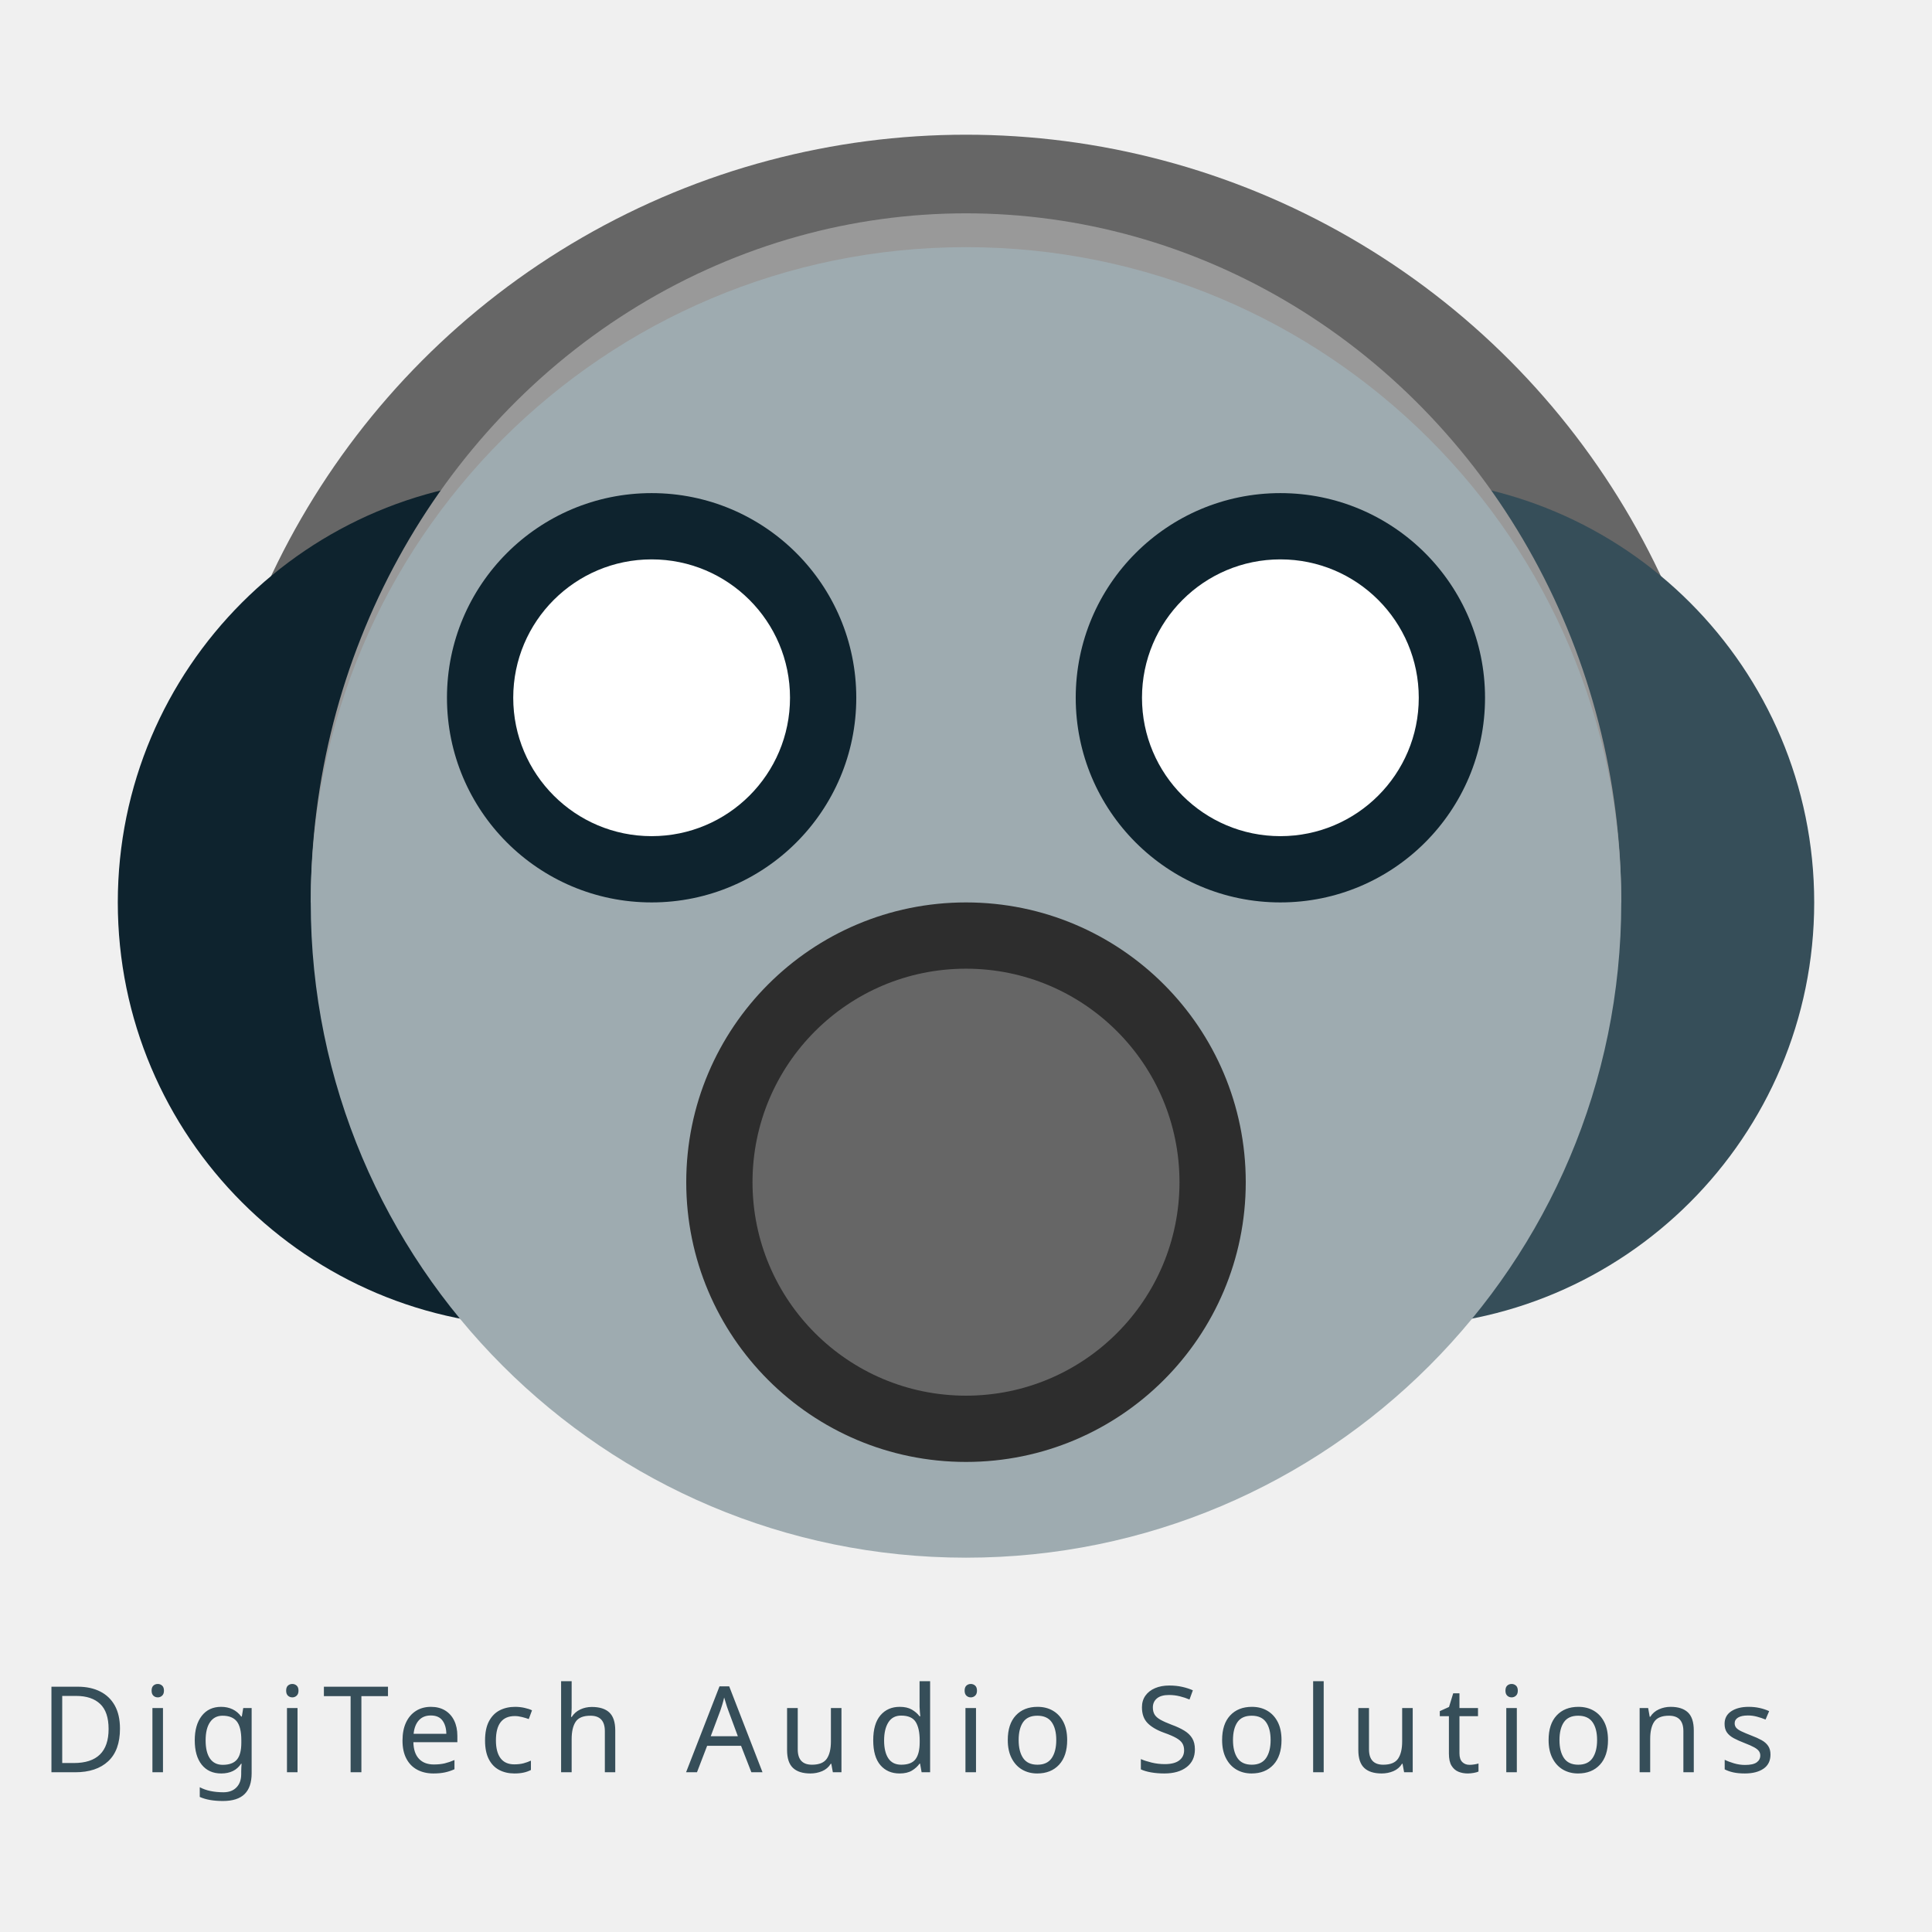
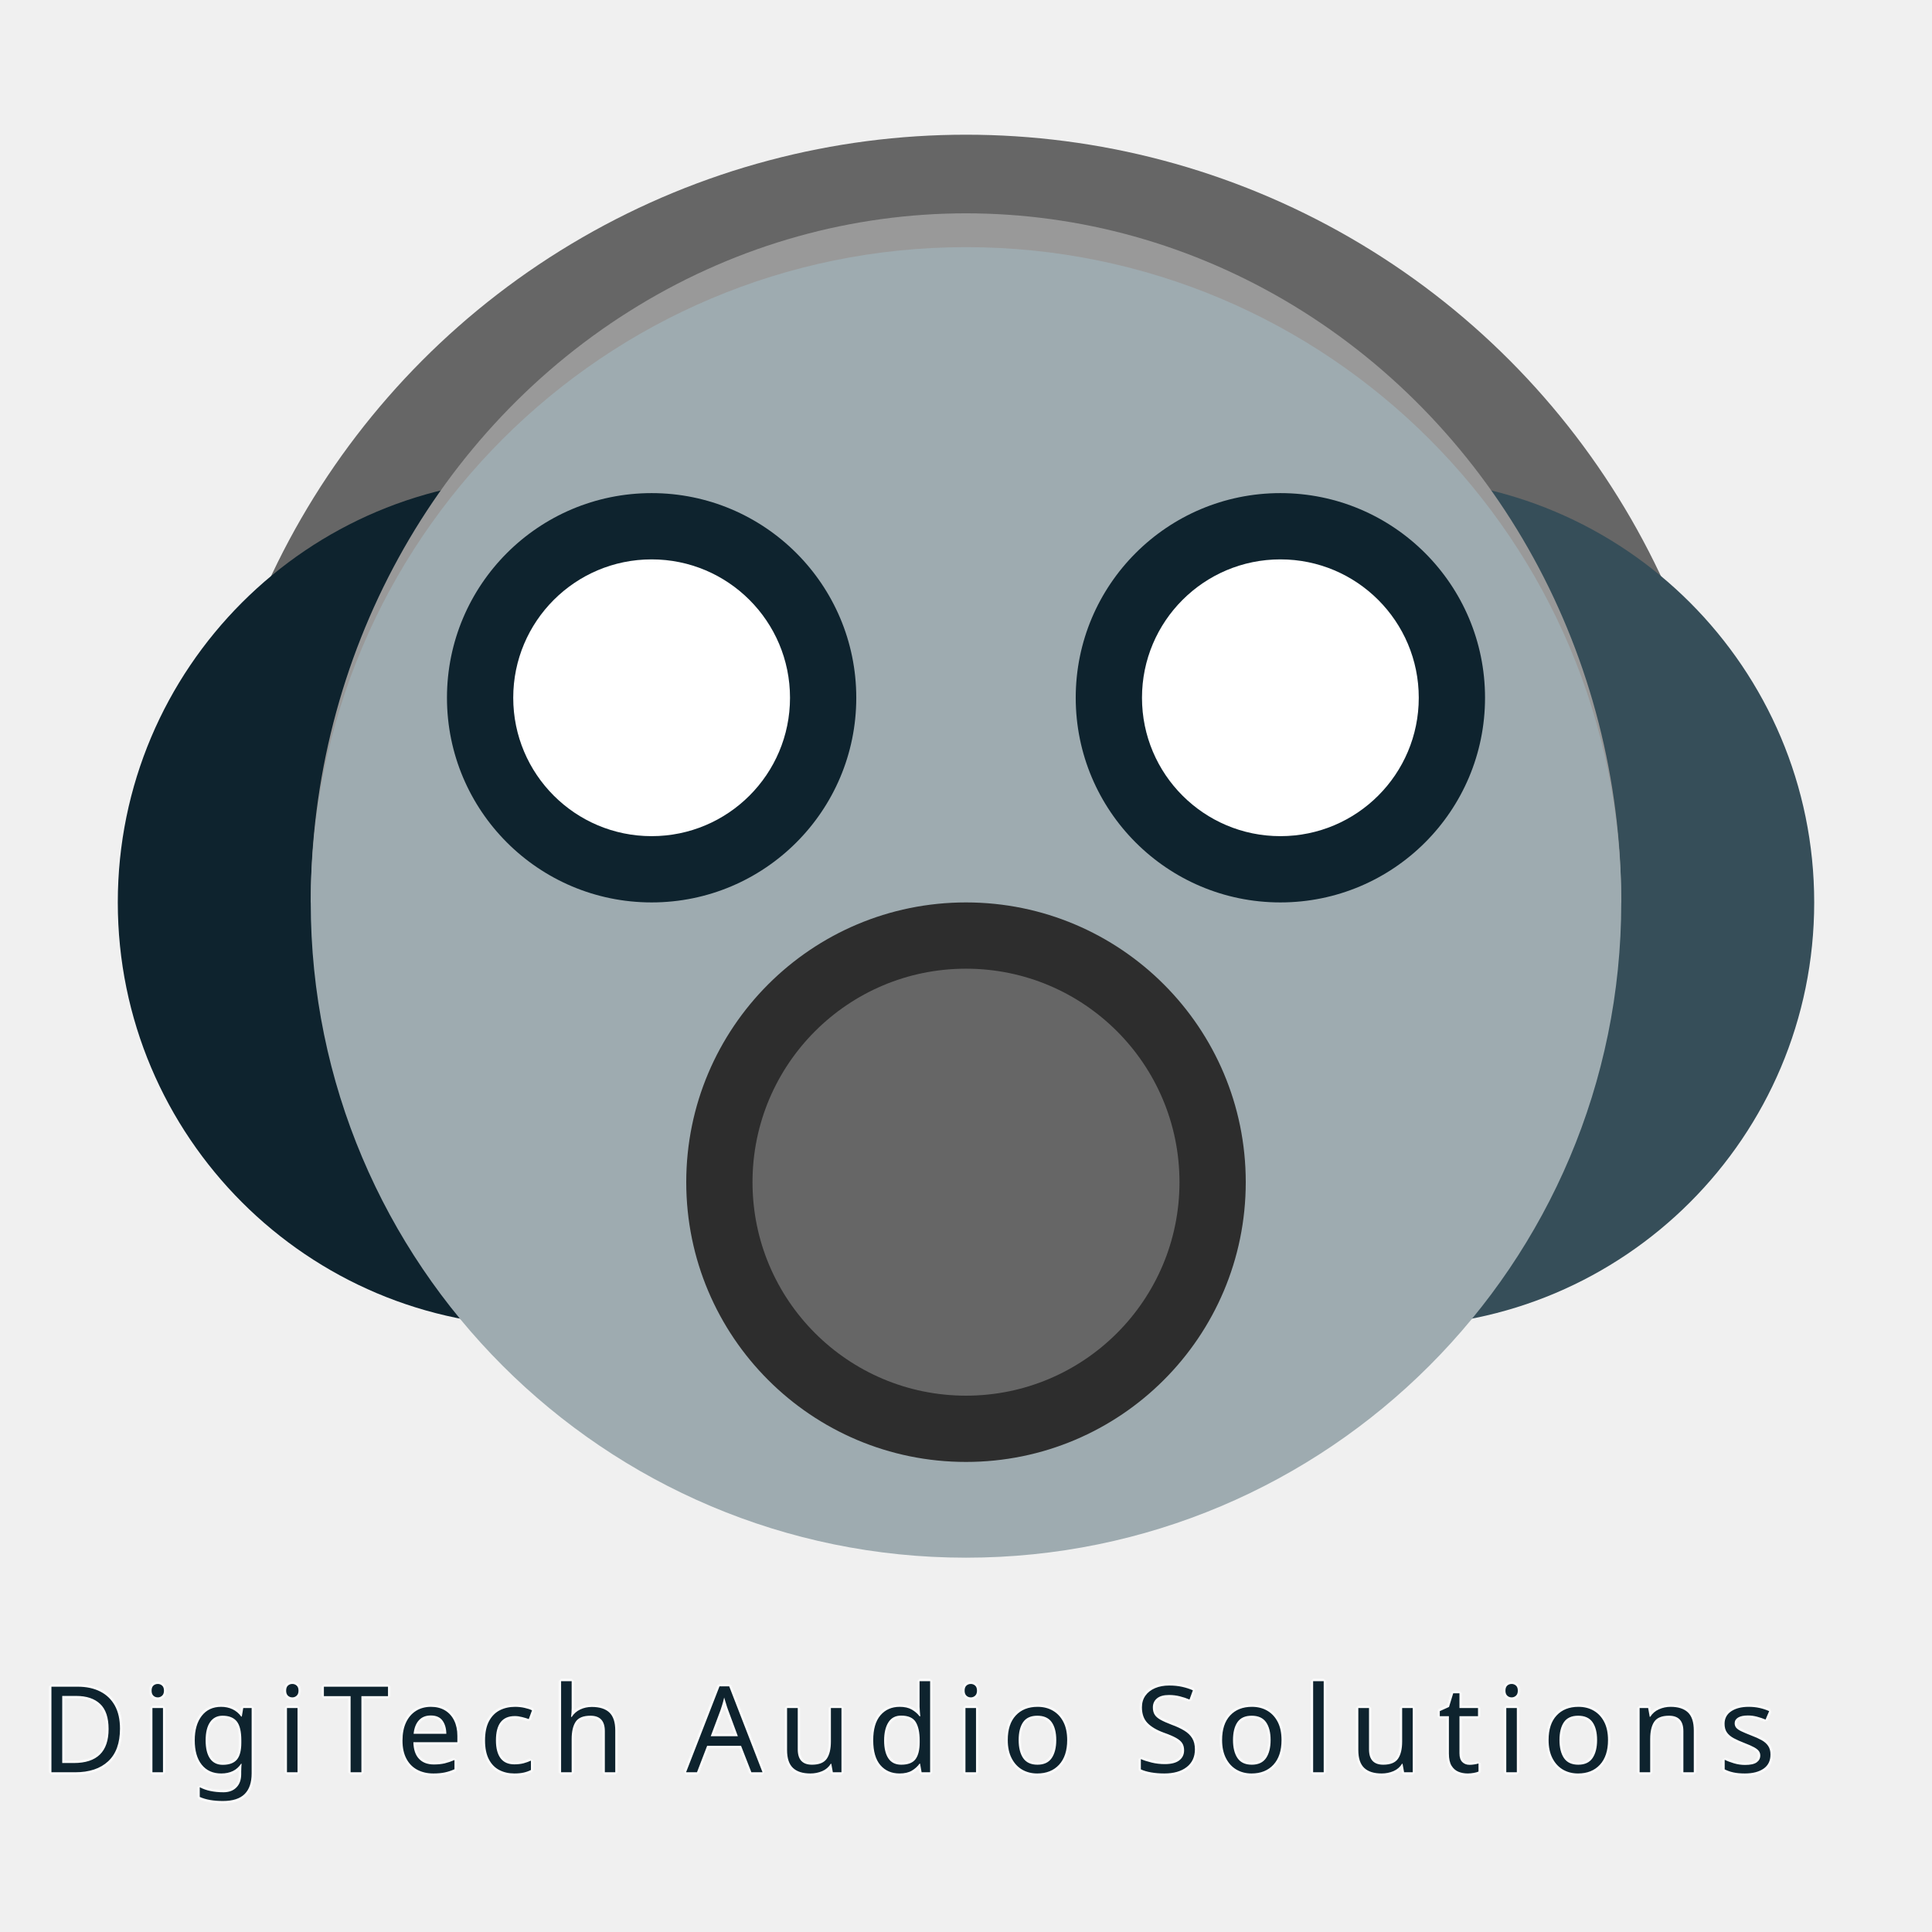
- <svg xmlns="http://www.w3.org/2000/svg" width="1024mm" height="1024mm" viewBox="0 0 1024 1024" version="1.1" id="svg8">
-   <defs id="defs2" />
+ <svg xmlns="http://www.w3.org/2000/svg" xmlns:ns1="http://www.openswatchbook.org/uri/2009/osb" xmlns:xlink="http://www.w3.org/1999/xlink" width="1024mm" height="1024mm" viewBox="0 0 1024 1024" version="1.1" id="svg8">
+   <defs id="defs2">
+     <linearGradient id="linearGradient6227" ns1:paint="solid">
+       <stop style="stop-color:#000000;stop-opacity:1;" offset="0" id="stop6225" />
+     </linearGradient>
+     <linearGradient xlink:href="#linearGradient6227" id="linearGradient6229" x1="12.755" y1="193.855" x2="1011.245" y2="193.855" gradientUnits="userSpaceOnUse" />
+   </defs>
  <g id="layer1" transform="translate(0,727)">
-     <text xml:space="preserve" style="font-style:normal;font-variant:normal;font-weight:normal;font-stretch:normal;font-size:50.8px;line-height:1.25;font-family:Comfortaa;-inkscape-font-specification:Comfortaa;letter-spacing:0px;word-spacing:0px;fill:#364e59;fill-opacity:1;stroke:none;stroke-width:0.265" x="510.227" y="212.333" id="text3736">
-       <tspan x="514.196" y="212.333" style="font-style:normal;font-variant:normal;font-weight:300;font-stretch:normal;font-size:63.5px;line-height:63.5px;font-family:Comfortaa;-inkscape-font-specification:'Comfortaa Light';text-align:center;letter-spacing:7.938px;text-anchor:middle;fill:#364e59;stroke-width:0.265" id="tspan3738">DigiTech Audio Solutions</tspan>
+     <text id="text6513" y="212.333" x="510.227" style="font-style:normal;font-variant:normal;font-weight:normal;font-stretch:normal;font-size:50.8px;line-height:1.25;font-family:Comfortaa;-inkscape-font-specification:Comfortaa;letter-spacing:0px;word-spacing:0px;fill:#0e232e;fill-opacity:1;stroke:#ffffff;stroke-width:2.646;stroke-linecap:round;stroke-linejoin:bevel;stroke-miterlimit:4;stroke-dasharray:none;stroke-opacity:0.693;paint-order:markers stroke fill" xml:space="preserve">
+       <tspan id="tspan6511" style="font-style:normal;font-variant:normal;font-weight:300;font-stretch:normal;font-size:63.5px;line-height:63.5px;font-family:Comfortaa;-inkscape-font-specification:'Comfortaa Light';text-align:center;letter-spacing:7.938px;text-anchor:middle;fill:#0e232e;fill-opacity:1;stroke:#ffffff;stroke-width:2.646;stroke-linecap:round;stroke-linejoin:bevel;stroke-miterlimit:4;stroke-dasharray:none;stroke-opacity:0.693;paint-order:markers stroke fill" y="212.333" x="514.196">DigiTech Audio Solutions</tspan>
    </text>
    <g id="g3804" transform="matrix(1.548697,0,0,1.548697,975.6136,-34.31382)">
      <g style="image-rendering:auto" id="g3771">
        <path id="circle3748" style="fill:#666666;stroke:none;stroke-width:0.479" d="M 562.099,138.429 A 262.741,262.741 0 0 1 430.728,365.969 262.741,262.741 0 0 1 167.986,365.969 262.741,262.741 0 0 1 36.616,138.429 l 262.741,1e-5 z" transform="scale(-1)" />
        <circle id="path3742" cx="-444.5" cy="-138.429" r="145.143" style="fill:#0e232e;stroke:none;stroke-width:0.265" />
        <circle style="fill:#364e59;stroke:none;stroke-width:0.265" r="145.143" cy="-138.429" cx="-154.214" id="circle3744" />
      </g>
      <path id="path3750" style="fill:#999999;stroke:none;stroke-width:0.419" d="m 523.612,138.429 a 224.255,235.831 0 0 1 -112.127,204.236 224.255,235.831 0 0 1 -224.255,-10e-6 224.255,235.831 0 0 1 -112.127,-204.236 l 224.255,1e-5 z" transform="scale(-1)" />
      <circle id="circle3746" cx="-299.357" cy="-138.429" r="224.255" style="fill:#9eabb0;stroke:none;stroke-width:0.409" />
      <g transform="translate(-107.5916,-70.04035)" id="g3764">
        <circle id="circle3752" cx="-299.357" cy="-138.429" r="70.04" style="fill:#0e232e;stroke:none;stroke-width:0.128" />
        <circle style="fill:#ffffff;stroke:none;stroke-width:0.086" r="47.362" cy="-138.429" cx="-299.357" id="circle3754" />
        <circle style="fill:#0e232e;stroke:none;stroke-width:0.128" r="70.04" cy="-138.429" cx="-84.174" id="circle3756" />
        <circle id="circle3758" cx="-84.174" cy="-138.429" r="47.362" style="fill:#ffffff;stroke:none;stroke-width:0.086" />
      </g>
      <g id="g3781">
        <circle id="circle3766" cx="-299.357" cy="-42.686" r="95.743" style="fill:#2d2d2d;stroke:none;stroke-width:0.175" />
        <circle style="fill:#666666;stroke:none;stroke-width:0.133" r="73.064" cy="-42.686" cx="-299.357" id="circle3775" />
      </g>
    </g>
    <g id="g3804-4" transform="translate(-649.9842,283.6195)">
      <g style="image-rendering:auto" id="g3771-2">
        <path id="circle3748-7" style="fill:#666666;stroke:none;stroke-width:0.479" d="M 562.099,138.429 A 262.741,262.741 0 0 1 430.728,365.969 262.741,262.741 0 0 1 167.986,365.969 262.741,262.741 0 0 1 36.616,138.429 l 262.741,1e-5 z" transform="scale(-1)" />
        <circle id="path3742-4" cx="-444.5" cy="-138.429" r="145.143" style="fill:#0e232e;stroke:none;stroke-width:0.265" />
        <circle style="fill:#364e59;stroke:none;stroke-width:0.265" r="145.143" cy="-138.429" cx="-154.214" id="circle3744-9" />
      </g>
      <path id="path3750-9" style="fill:#999999;stroke:none;stroke-width:0.419" d="m 523.612,138.429 a 224.255,235.831 0 0 1 -112.127,204.236 224.255,235.831 0 0 1 -224.255,-10e-6 224.255,235.831 0 0 1 -112.127,-204.236 l 224.255,1e-5 z" transform="scale(-1)" />
      <circle id="circle3746-4" cx="-299.357" cy="-138.429" r="224.255" style="fill:#9eabb0;stroke:none;stroke-width:0.409" />
      <g transform="translate(-107.5916,-70.04035)" id="g3764-5">
        <circle id="circle3752-3" cx="-299.357" cy="-138.429" r="70.04" style="fill:#0e232e;stroke:none;stroke-width:0.128" />
        <circle style="fill:#ffffff;stroke:none;stroke-width:0.086" r="47.362" cy="-138.429" cx="-299.357" id="circle3754-5" />
        <circle style="fill:#0e232e;stroke:none;stroke-width:0.128" r="70.04" cy="-138.429" cx="-84.174" id="circle3756-7" />
        <circle id="circle3758-0" cx="-84.174" cy="-138.429" r="47.362" style="fill:#ffffff;stroke:none;stroke-width:0.086" />
      </g>
      <g id="g3781-8">
        <circle id="circle3766-9" cx="-299.357" cy="-42.686" r="95.743" style="fill:#2d2d2d;stroke:none;stroke-width:0.175" />
        <circle style="fill:#666666;stroke:none;stroke-width:0.133" r="73.064" cy="-42.686" cx="-299.357" id="circle3775-9" />
      </g>
    </g>
    <text xml:space="preserve" style="font-style:normal;font-variant:normal;font-weight:normal;font-stretch:normal;font-size:50.8px;line-height:1.25;font-family:Comfortaa;-inkscape-font-specification:Comfortaa;letter-spacing:0px;word-spacing:0px;fill:#364e59;fill-opacity:1;stroke:none;stroke-width:0.265" x="-882.693" y="601.991" id="text3736-7">
      <tspan x="-878.725" y="601.991" style="font-style:normal;font-variant:normal;font-weight:300;font-stretch:normal;font-size:63.5px;line-height:63.5px;font-family:Comfortaa;-inkscape-font-specification:'Comfortaa Light';text-align:center;letter-spacing:7.938px;text-anchor:middle;fill:#364e59;stroke-width:0.265" id="tspan3738-5">DigiTech Audio Solutions</tspan>
    </text>
+     <g id="g3804-3" transform="matrix(0.9333334,0,0,0.9333332,-257.9279,-253.6255)" style="image-rendering:optimizeQuality">
+       <g style="image-rendering:auto" id="g3771-7">
+         <path id="circle3748-5" style="fill:#666666;stroke:none;stroke-width:0.558" d="M 562.099,138.429 A 262.741,356.317 0 0 1 430.728,447.008 262.741,356.317 0 0 1 167.986,447.008 262.741,356.317 0 0 1 36.616,138.429 l 262.741,2e-5 z" transform="scale(-1)" />
+         <circle id="path3742-6" cx="-444.5" cy="-138.429" r="145.143" style="fill:#0e232e;stroke:none;stroke-width:0.265" />
+         <circle style="fill:#364e59;stroke:none;stroke-width:0.265" r="145.143" cy="-138.429" cx="-154.214" id="circle3744-2" />
+       </g>
+       <path id="path3750-91" style="fill:#999999;stroke:none;stroke-width:0.476" d="M 523.612,138.429 A 224.255,304.168 0 0 1 411.484,401.846 224.255,304.168 0 0 1 187.23,401.846 224.255,304.168 0 0 1 75.103,138.429 l 224.255,2e-5 z" transform="scale(-1)" />
+       <circle id="circle3746-2" cx="-299.357" cy="-138.429" r="224.255" style="fill:#9eabb0;stroke:none;stroke-width:0.409" />
+       <g transform="translate(-107.5916,-70.04035)" id="g3764-7">
+         <circle id="circle3752-9" cx="-299.357" cy="-138.429" r="70.04" style="fill:#0e232e;stroke:none;stroke-width:0.128" />
+         <circle style="fill:#ffffff;stroke:none;stroke-width:0.086" r="47.362" cy="-138.429" cx="-299.357" id="circle3754-3" />
+         <circle style="fill:#0e232e;stroke:none;stroke-width:0.128" r="70.04" cy="-138.429" cx="-84.174" id="circle3756-6" />
+         <circle id="circle3758-06" cx="-84.174" cy="-138.429" r="47.362" style="fill:#ffffff;stroke:none;stroke-width:0.086" />
+       </g>
+       <g id="g3781-2">
+         <circle id="circle3766-1" cx="-299.357" cy="-42.686" r="95.743" style="fill:#2d2d2d;stroke:none;stroke-width:0.175" />
+         <circle style="fill:#666666;stroke:none;stroke-width:0.133" r="73.064" cy="-42.686" cx="-299.357" id="circle3775-8" />
+       </g>
+     </g>
  </g>
</svg>
